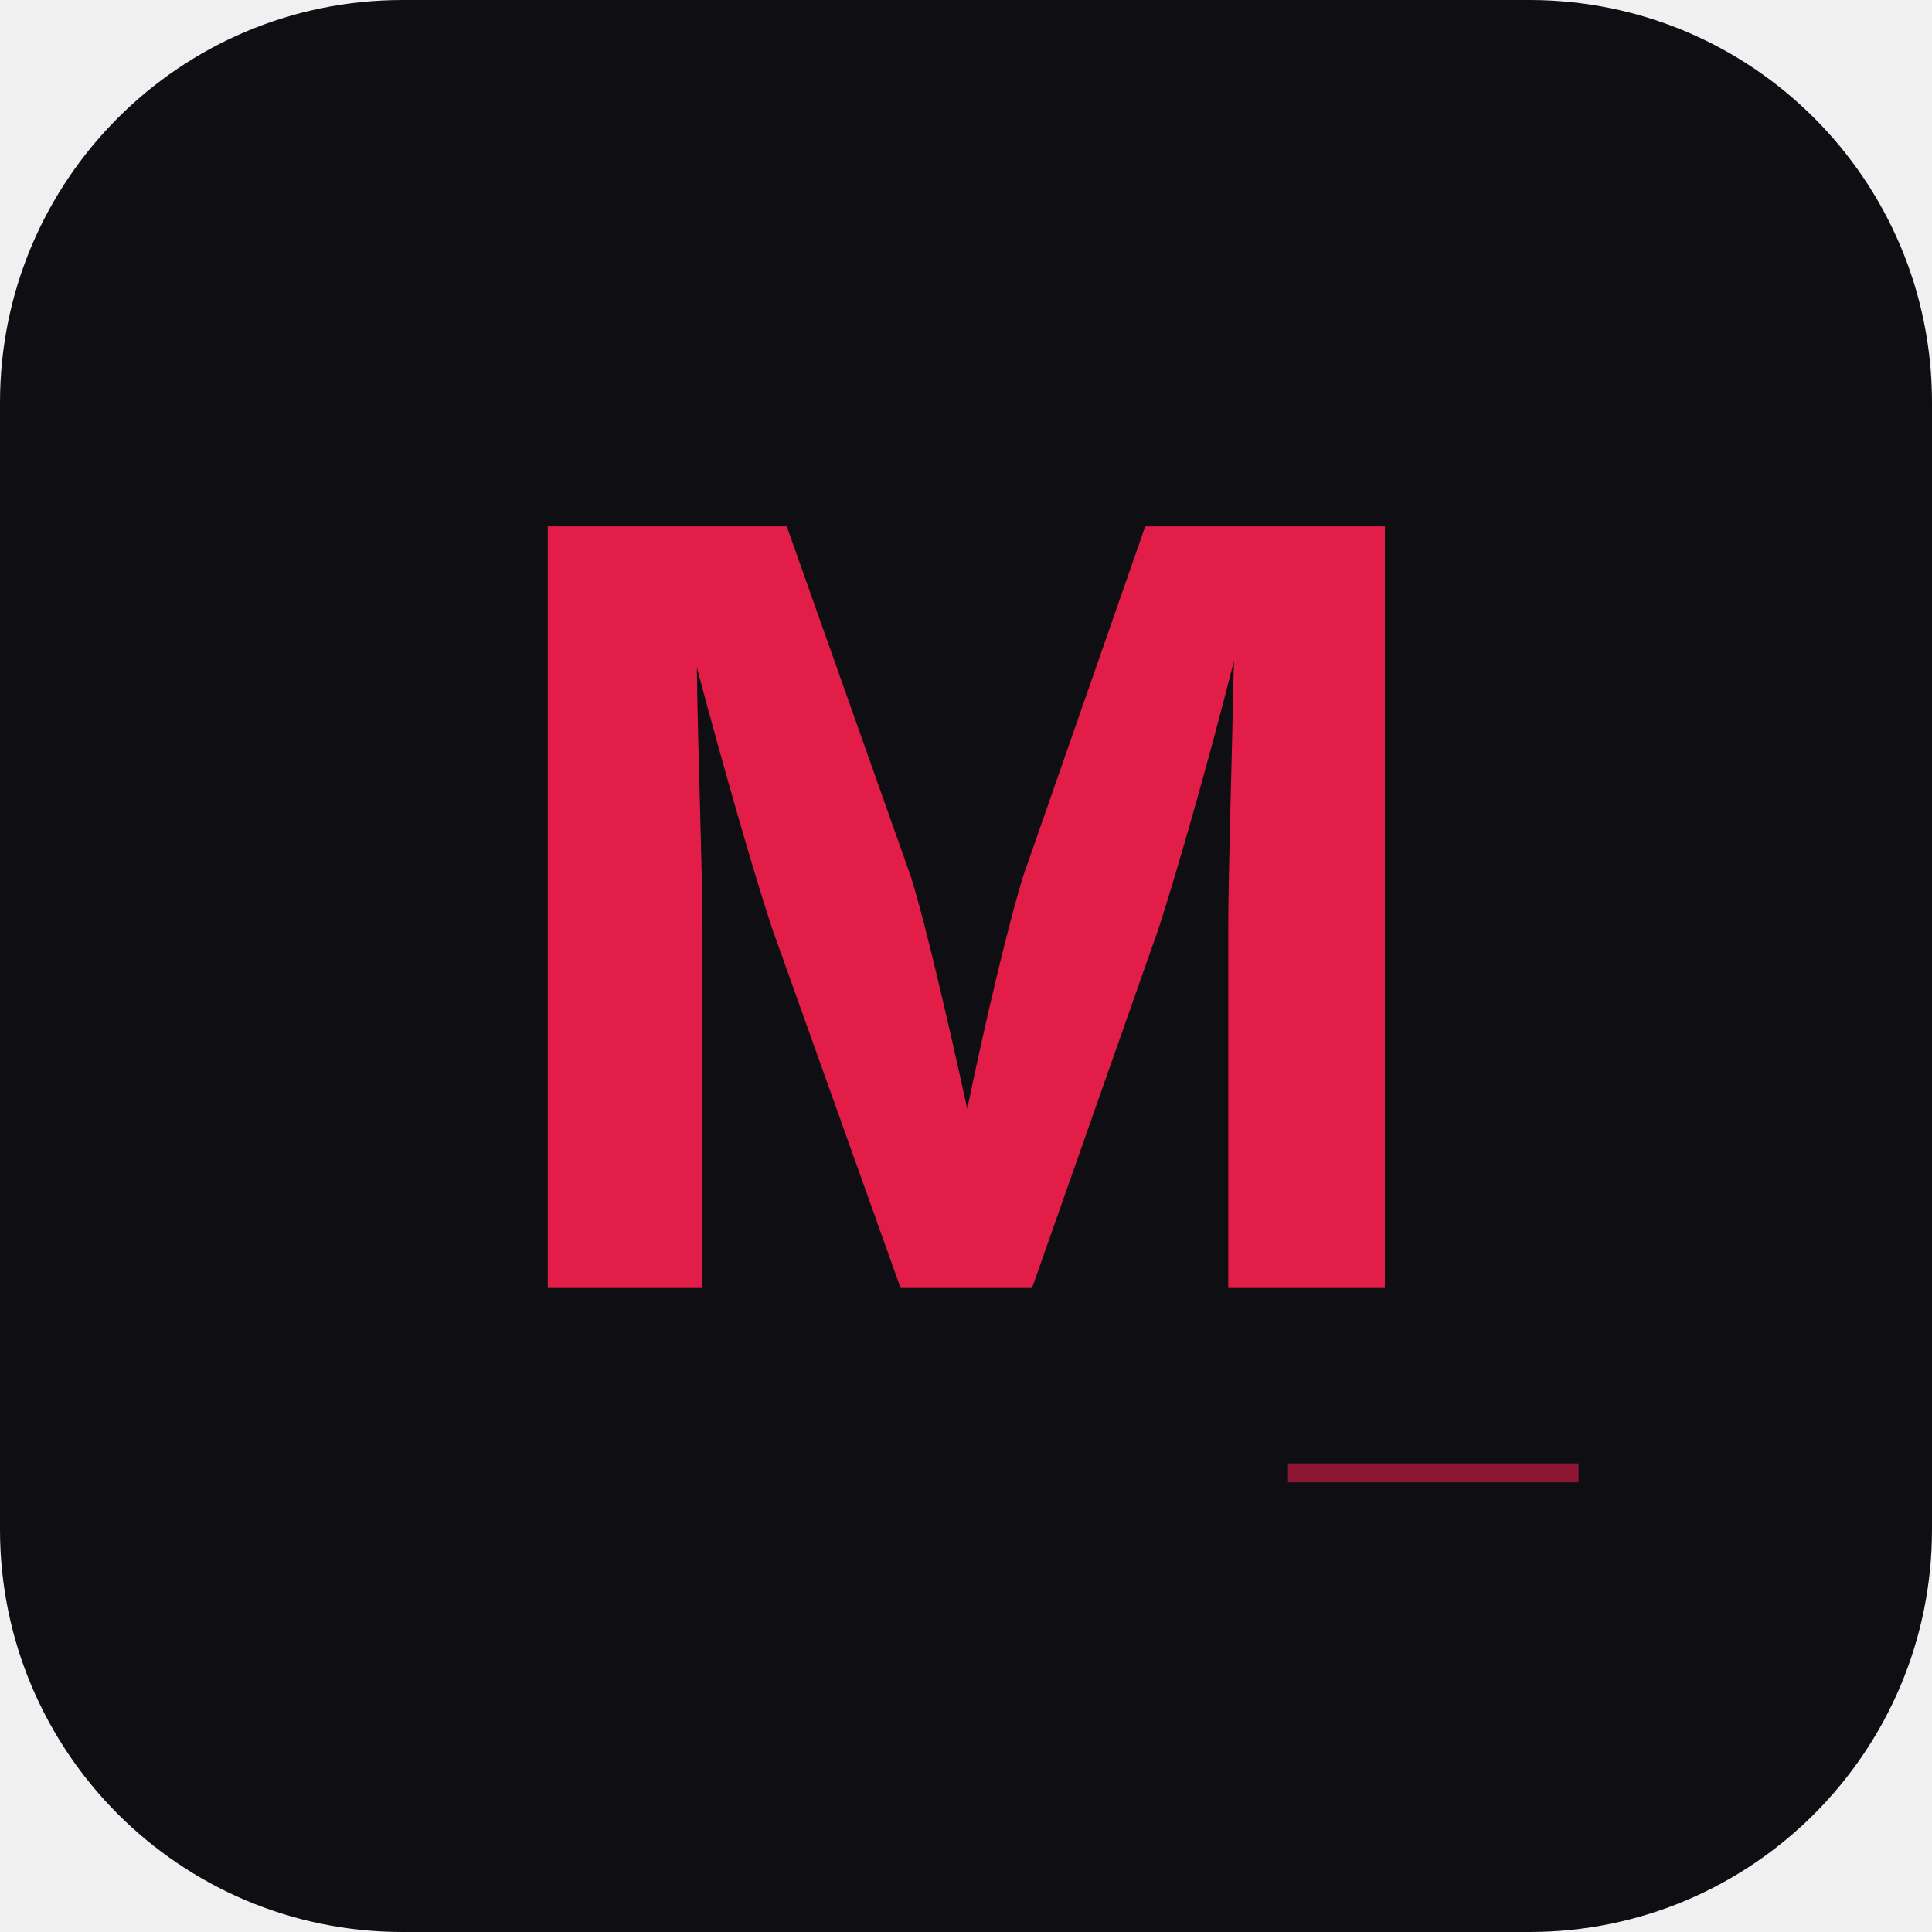
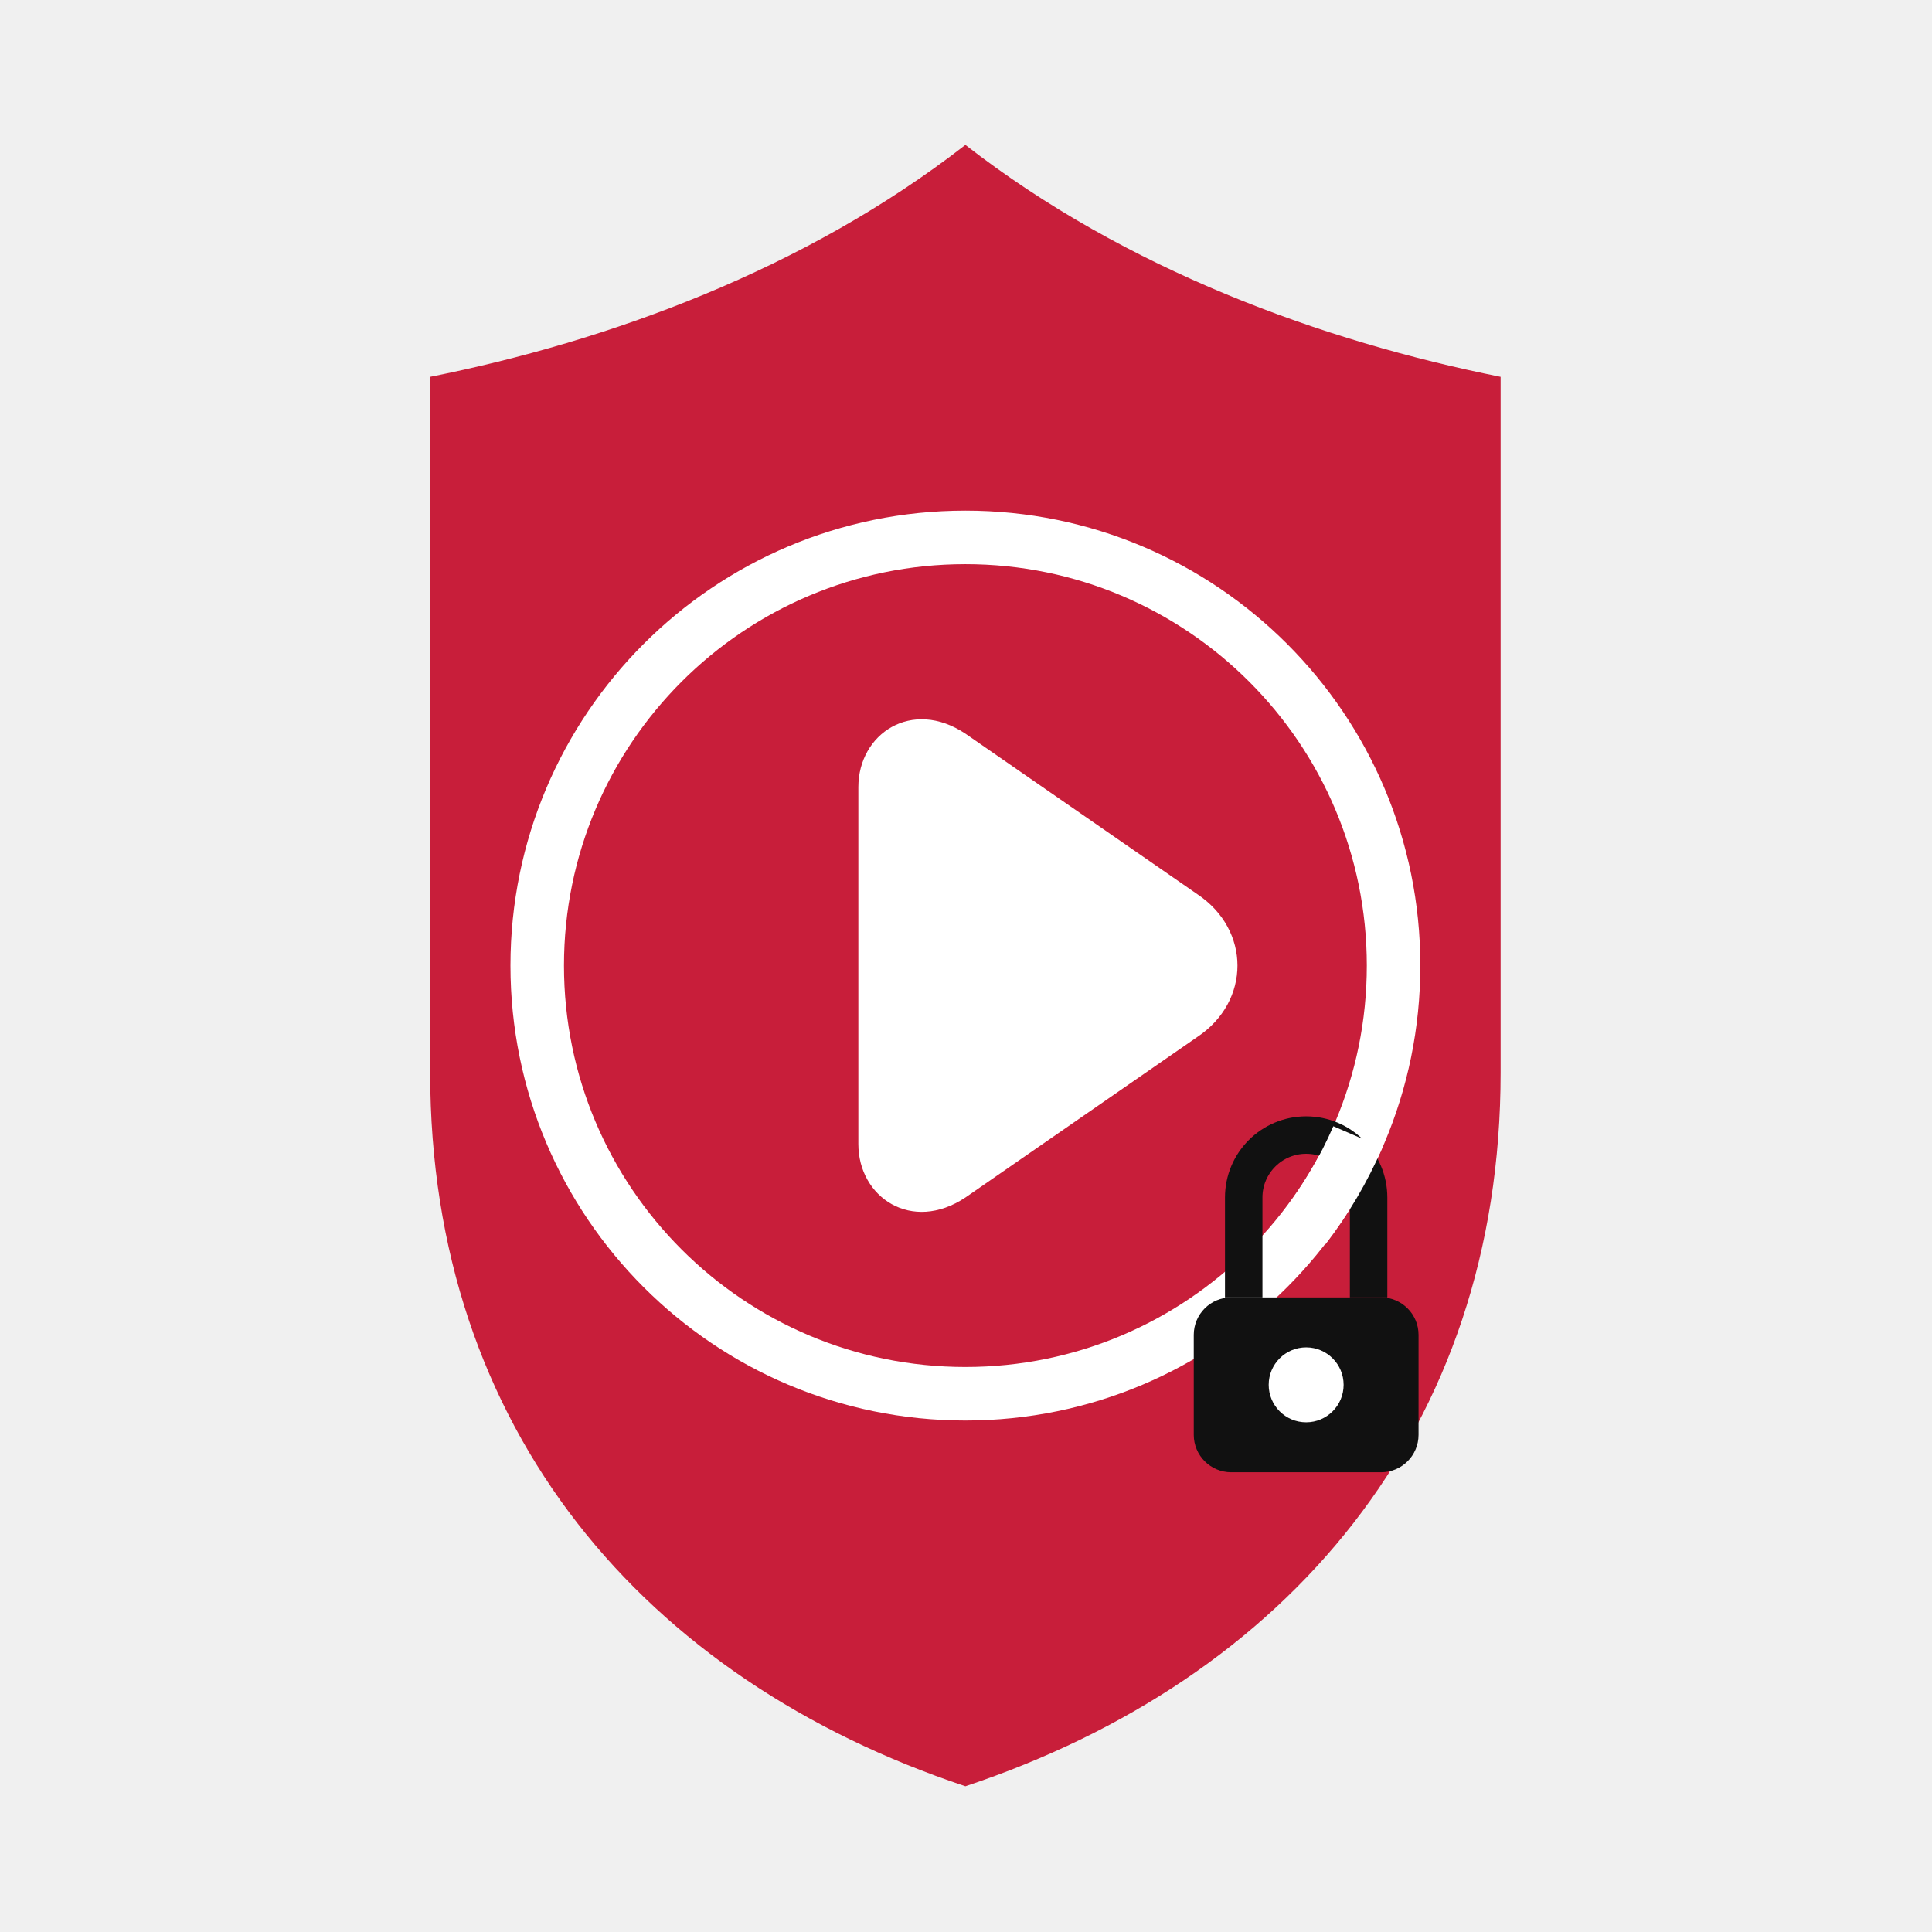
- <svg xmlns="http://www.w3.org/2000/svg" width="48" height="48" viewBox="0 0 48 48">
-   <rect width="48" height="48" rx="10" fill="#0f0f13" />
-   <text x="24" y="32" font-family="Inter,system-ui,sans-serif" font-size="26" font-weight="700" fill="#e11d48" text-anchor="middle">M</text>
-   <text x="32" y="34" font-family="monospace" font-size="12" font-weight="400" fill="#e11d48" opacity="0.6">_</text>
+ <svg xmlns="http://www.w3.org/2000/svg" width="64" height="64" viewBox="0 0 64 64">
+   <g transform="translate(14.25,4.8) scale(0.591) translate(-36,-30)">
+     <path d="M66,30 C75,37 86,41 96,43 C96,43 96,68 96,82 C96,102 84,116 66,122 C48,116 36,102 36,82 C36,68 36,43 36,43 C46,41 57,37 66,30 Z" fill="#c81e3a" />
+     <circle cx="66" cy="76" r="24" fill="none" stroke="#fff" stroke-width="3" />
+     <path d="M60,66 C60,63 63,61 66,63 L79,72 C82,74 82,78 79,80 L66,89 C63,91 60,89 60,86 Z" fill="#fff" />
+     <g transform="translate(76,82) scale(1.4)">
+       <path d="M4,9 V5 A2.5,2.5 0 0,1 9,5 V9" fill="none" stroke="#111" stroke-width="1.5" />
+       <rect x="2" y="9" width="9" height="7" rx="1.5" fill="#111" />
+       <circle cx="6.5" cy="12.5" r="1.5" fill="#fff" />
+     </g>
+     <path d="M 85,90.7 A 24,24 0 0,0 88,85.6" fill="none" stroke="#fff" stroke-width="3" />
+   </g>
</svg>
